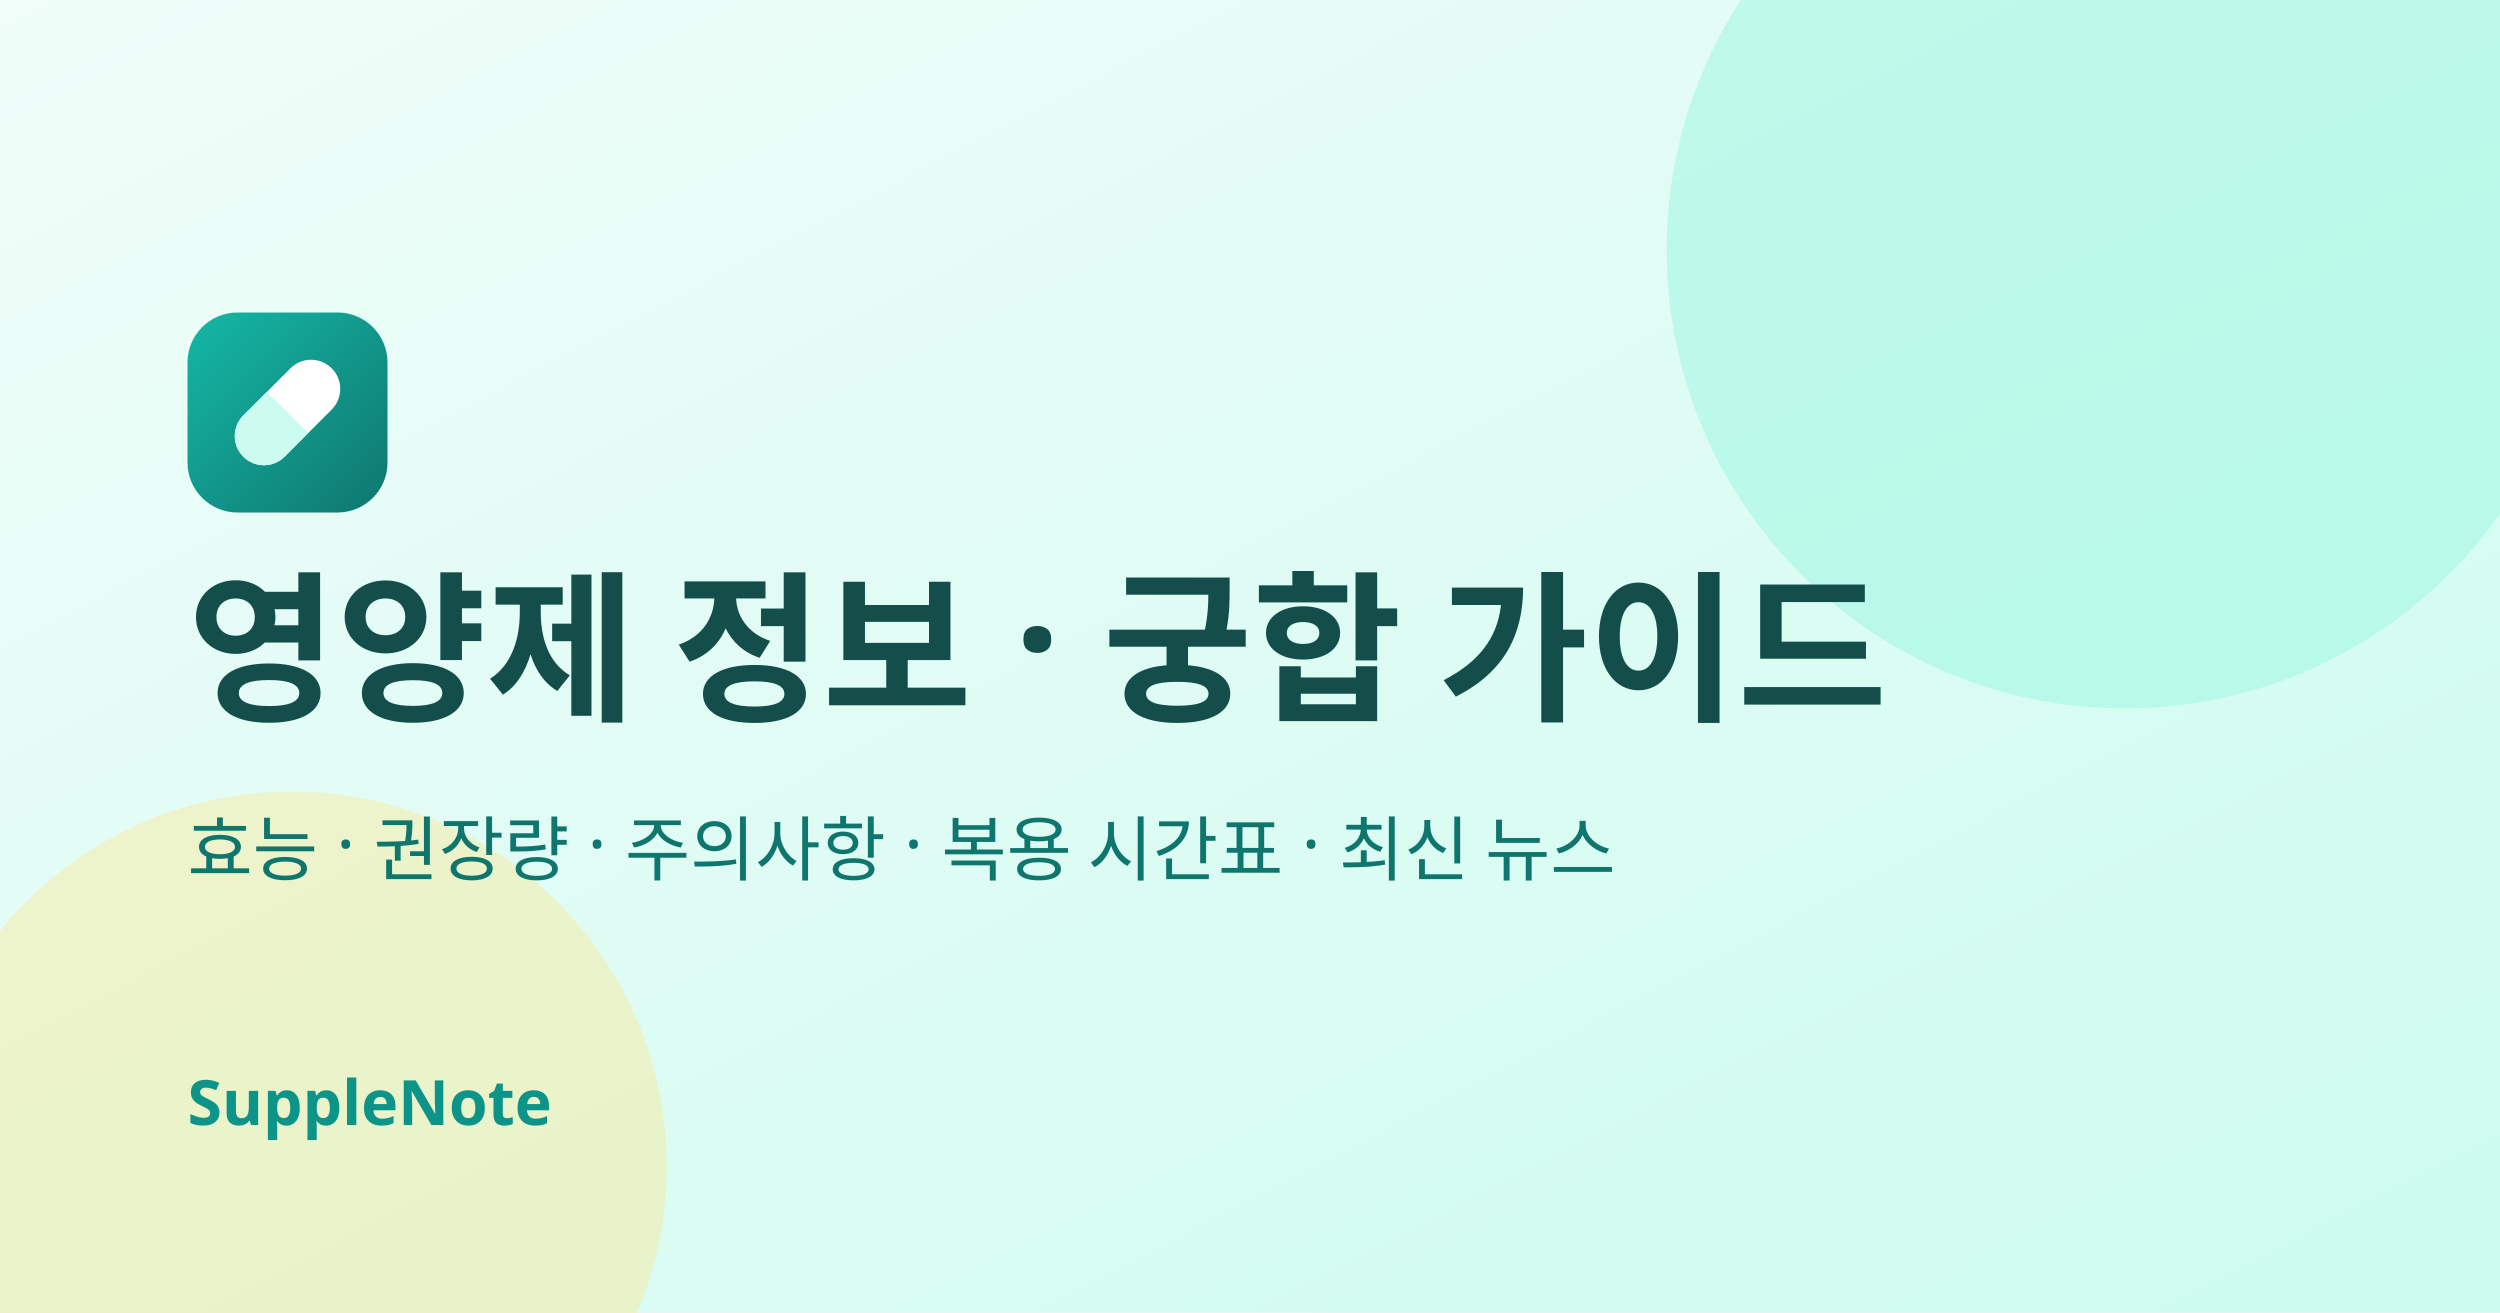
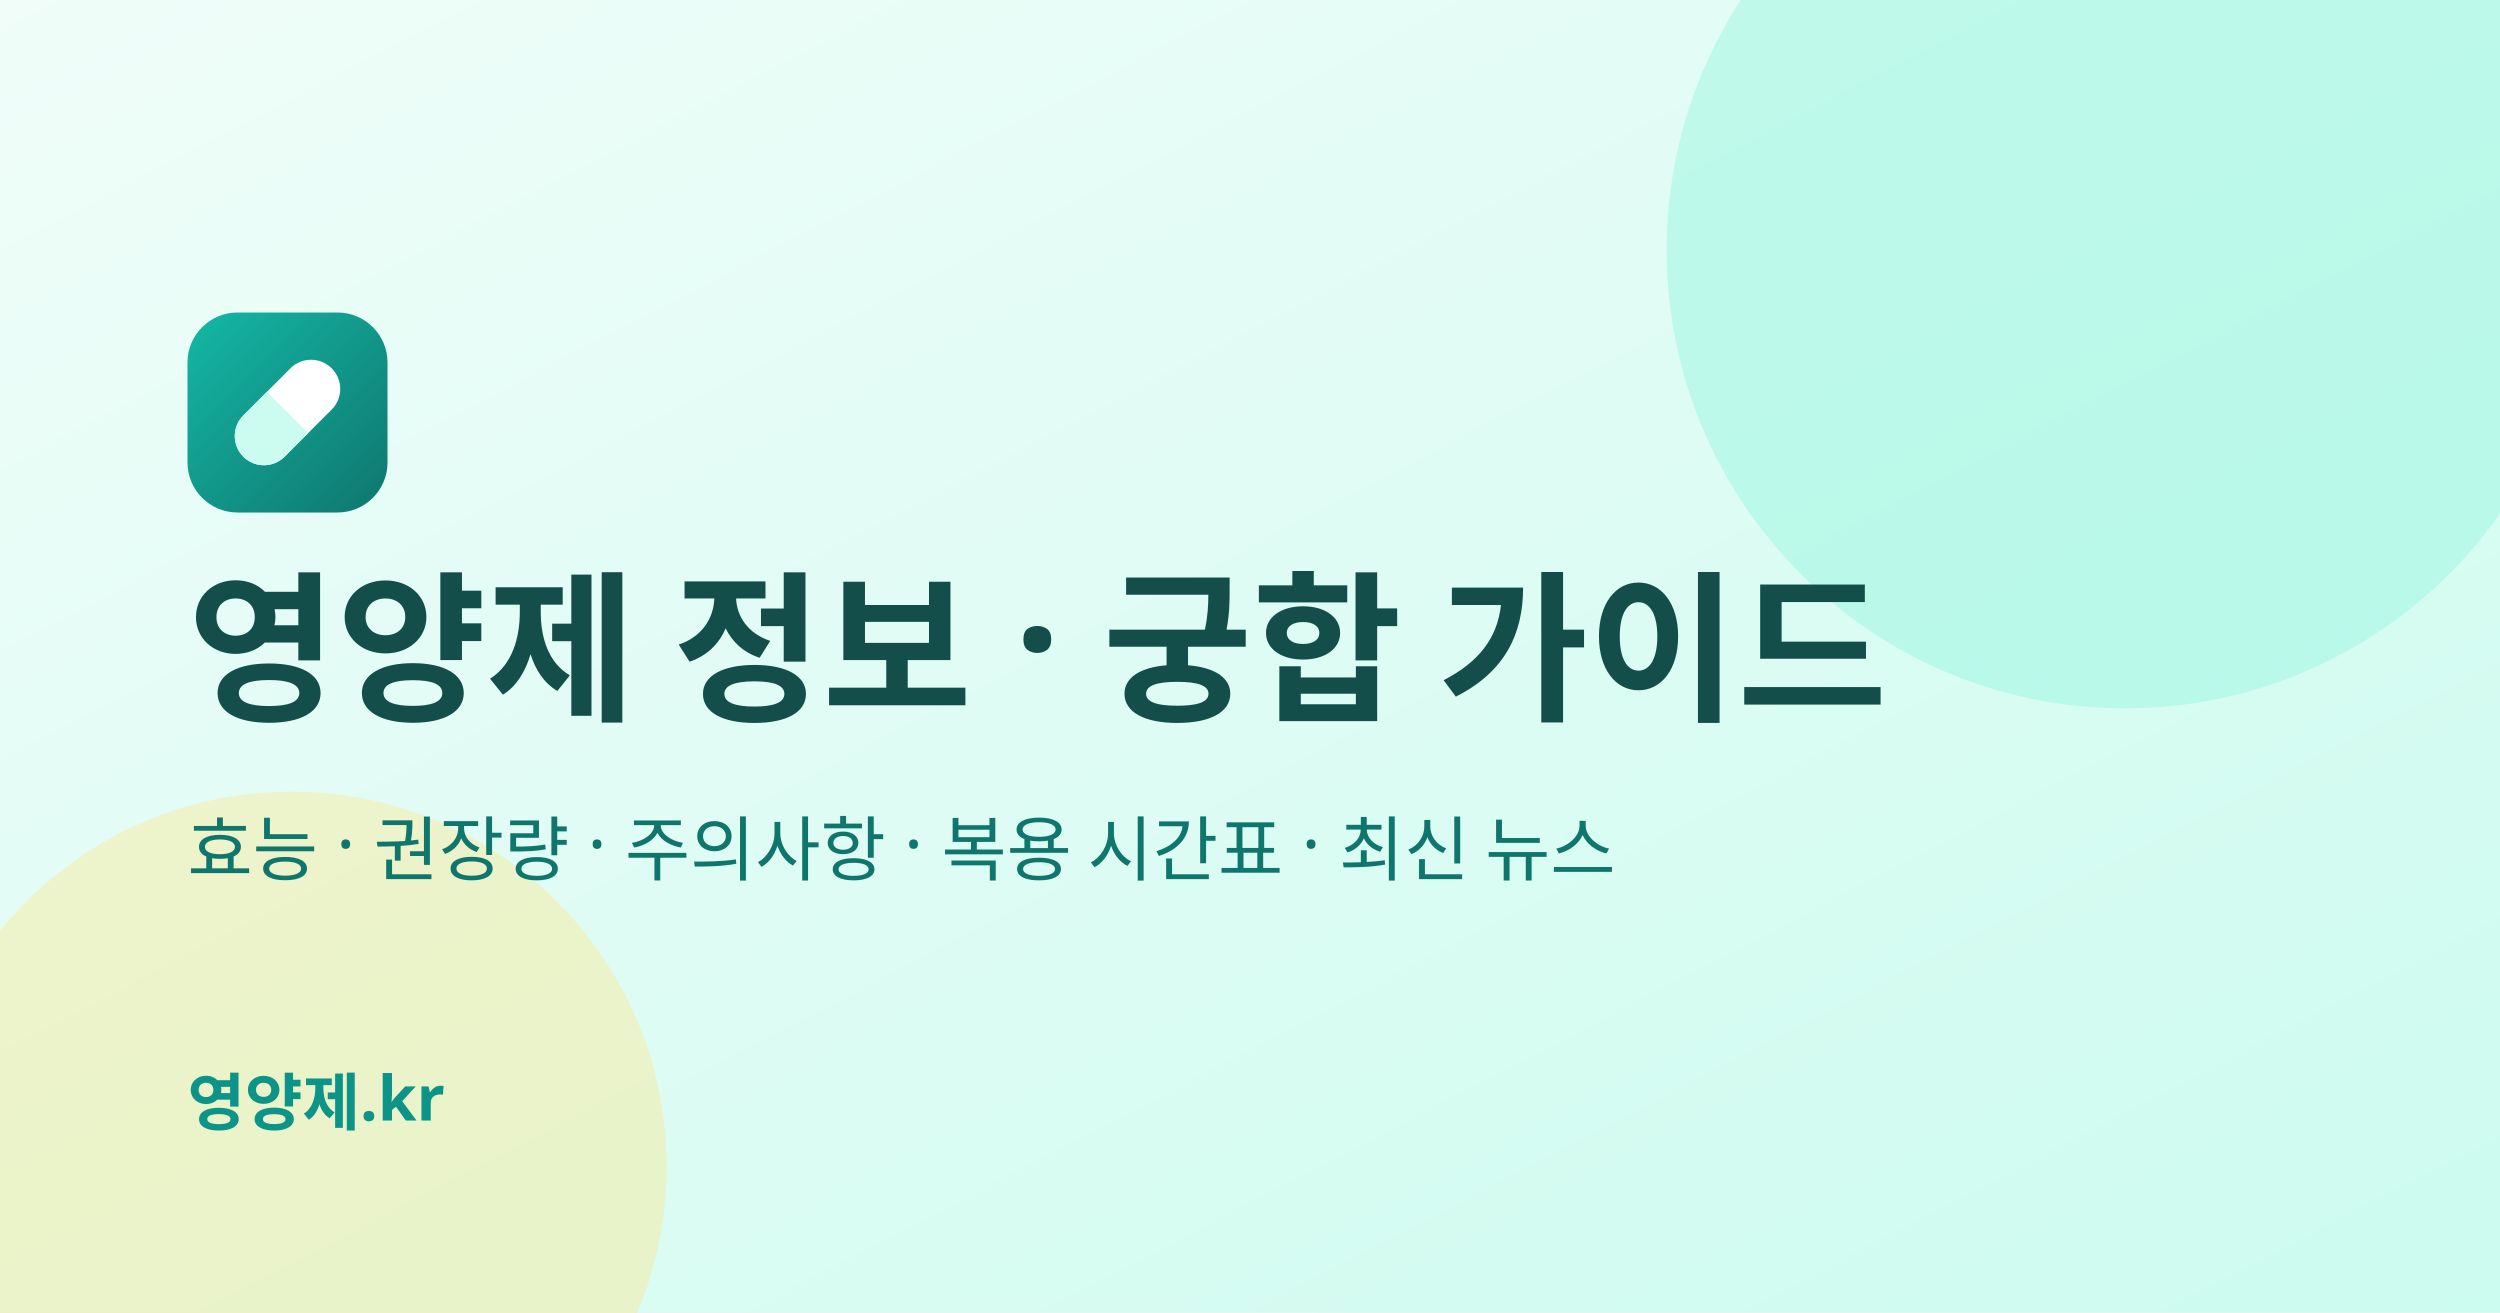
<svg xmlns="http://www.w3.org/2000/svg" width="1200" height="630" viewBox="0 0 1200 630">
  <defs>
    <linearGradient id="bg" x1="0" y1="0" x2="1" y2="1">
      <stop offset="0" stop-color="#f0fdf9" />
      <stop offset="1" stop-color="#ccfbef" />
    </linearGradient>
    <linearGradient id="g" x1="0" y1="0" x2="1" y2="1">
      <stop offset="0" stop-color="#14b8a6" />
      <stop offset="1" stop-color="#0f766e" />
    </linearGradient>
  </defs>
  <rect width="1200" height="630" fill="url(#bg)" />
  <circle cx="1020" cy="120" r="220" fill="#99f6e0" opacity=".5" />
  <circle cx="140" cy="560" r="180" fill="#fde68a" opacity=".4" />
  <rect x="90" y="150" width="96" height="96" rx="24" fill="url(#g)" />
  <g transform="translate(138 198) rotate(-45)">
    <rect x="-30" y="-14" width="60" height="28" rx="14" fill="#fff" />
    <rect x="-30" y="-14" width="30" height="28" rx="14" fill="#ccfbef" />
    <rect x="-16" y="-14" width="16" height="28" fill="#ccfbef" />
  </g>
  <text x="90" y="340" font-family="Pretendard, Apple SD Gothic Neo, Noto Sans KR, sans-serif" font-size="78" font-weight="800" fill="#134e4a">영양제 정보 · 궁합 가이드</text>
  <text x="90" y="420" font-family="Pretendard, Apple SD Gothic Neo, Noto Sans KR, sans-serif" font-size="34" font-weight="500" fill="#0f766e">효능 · 권장량 · 주의사항 · 복용 시간표 · 최신 뉴스</text>
-   <text x="90" y="540" font-family="Pretendard, Apple SD Gothic Neo, Noto Sans KR, sans-serif" font-size="30" font-weight="700" fill="#0d9488">SuppleNote</text>
+   <text x="90" y="540" font-family="Pretendard, Apple SD Gothic Neo, Noto Sans KR, sans-serif" font-size="30" font-weight="700" fill="#0d9488">영양제.kr</text>
</svg>
